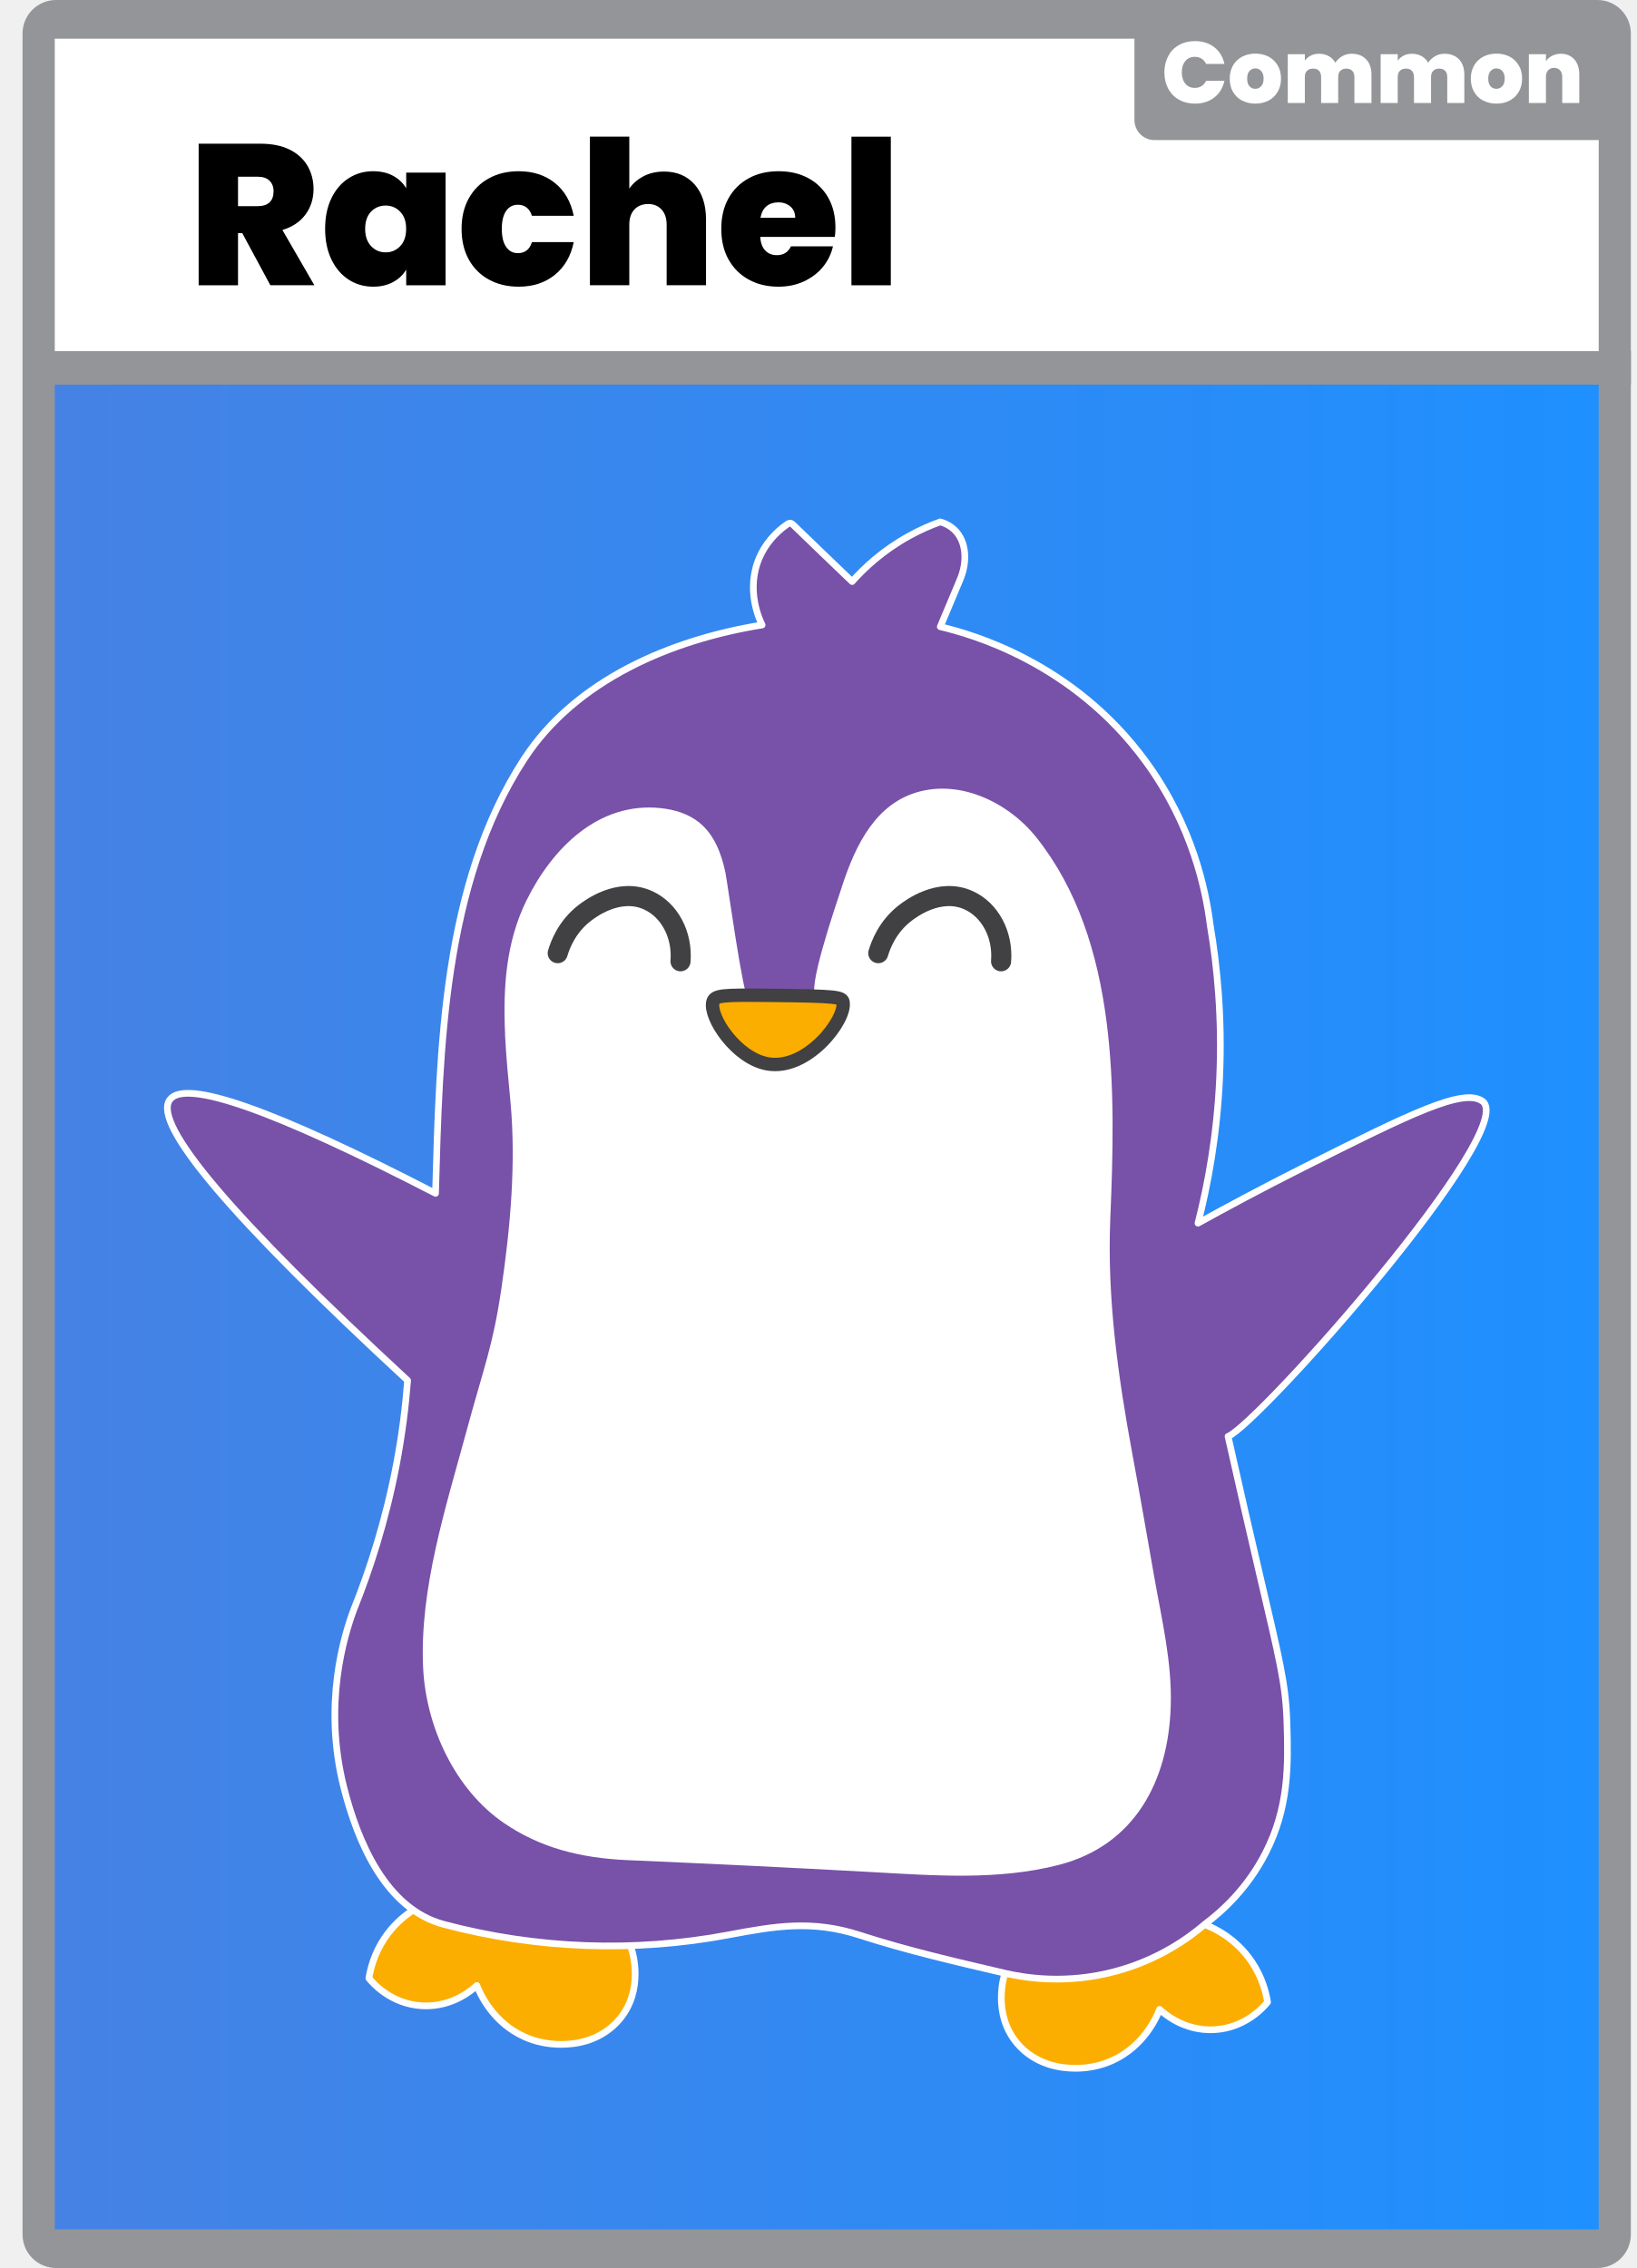
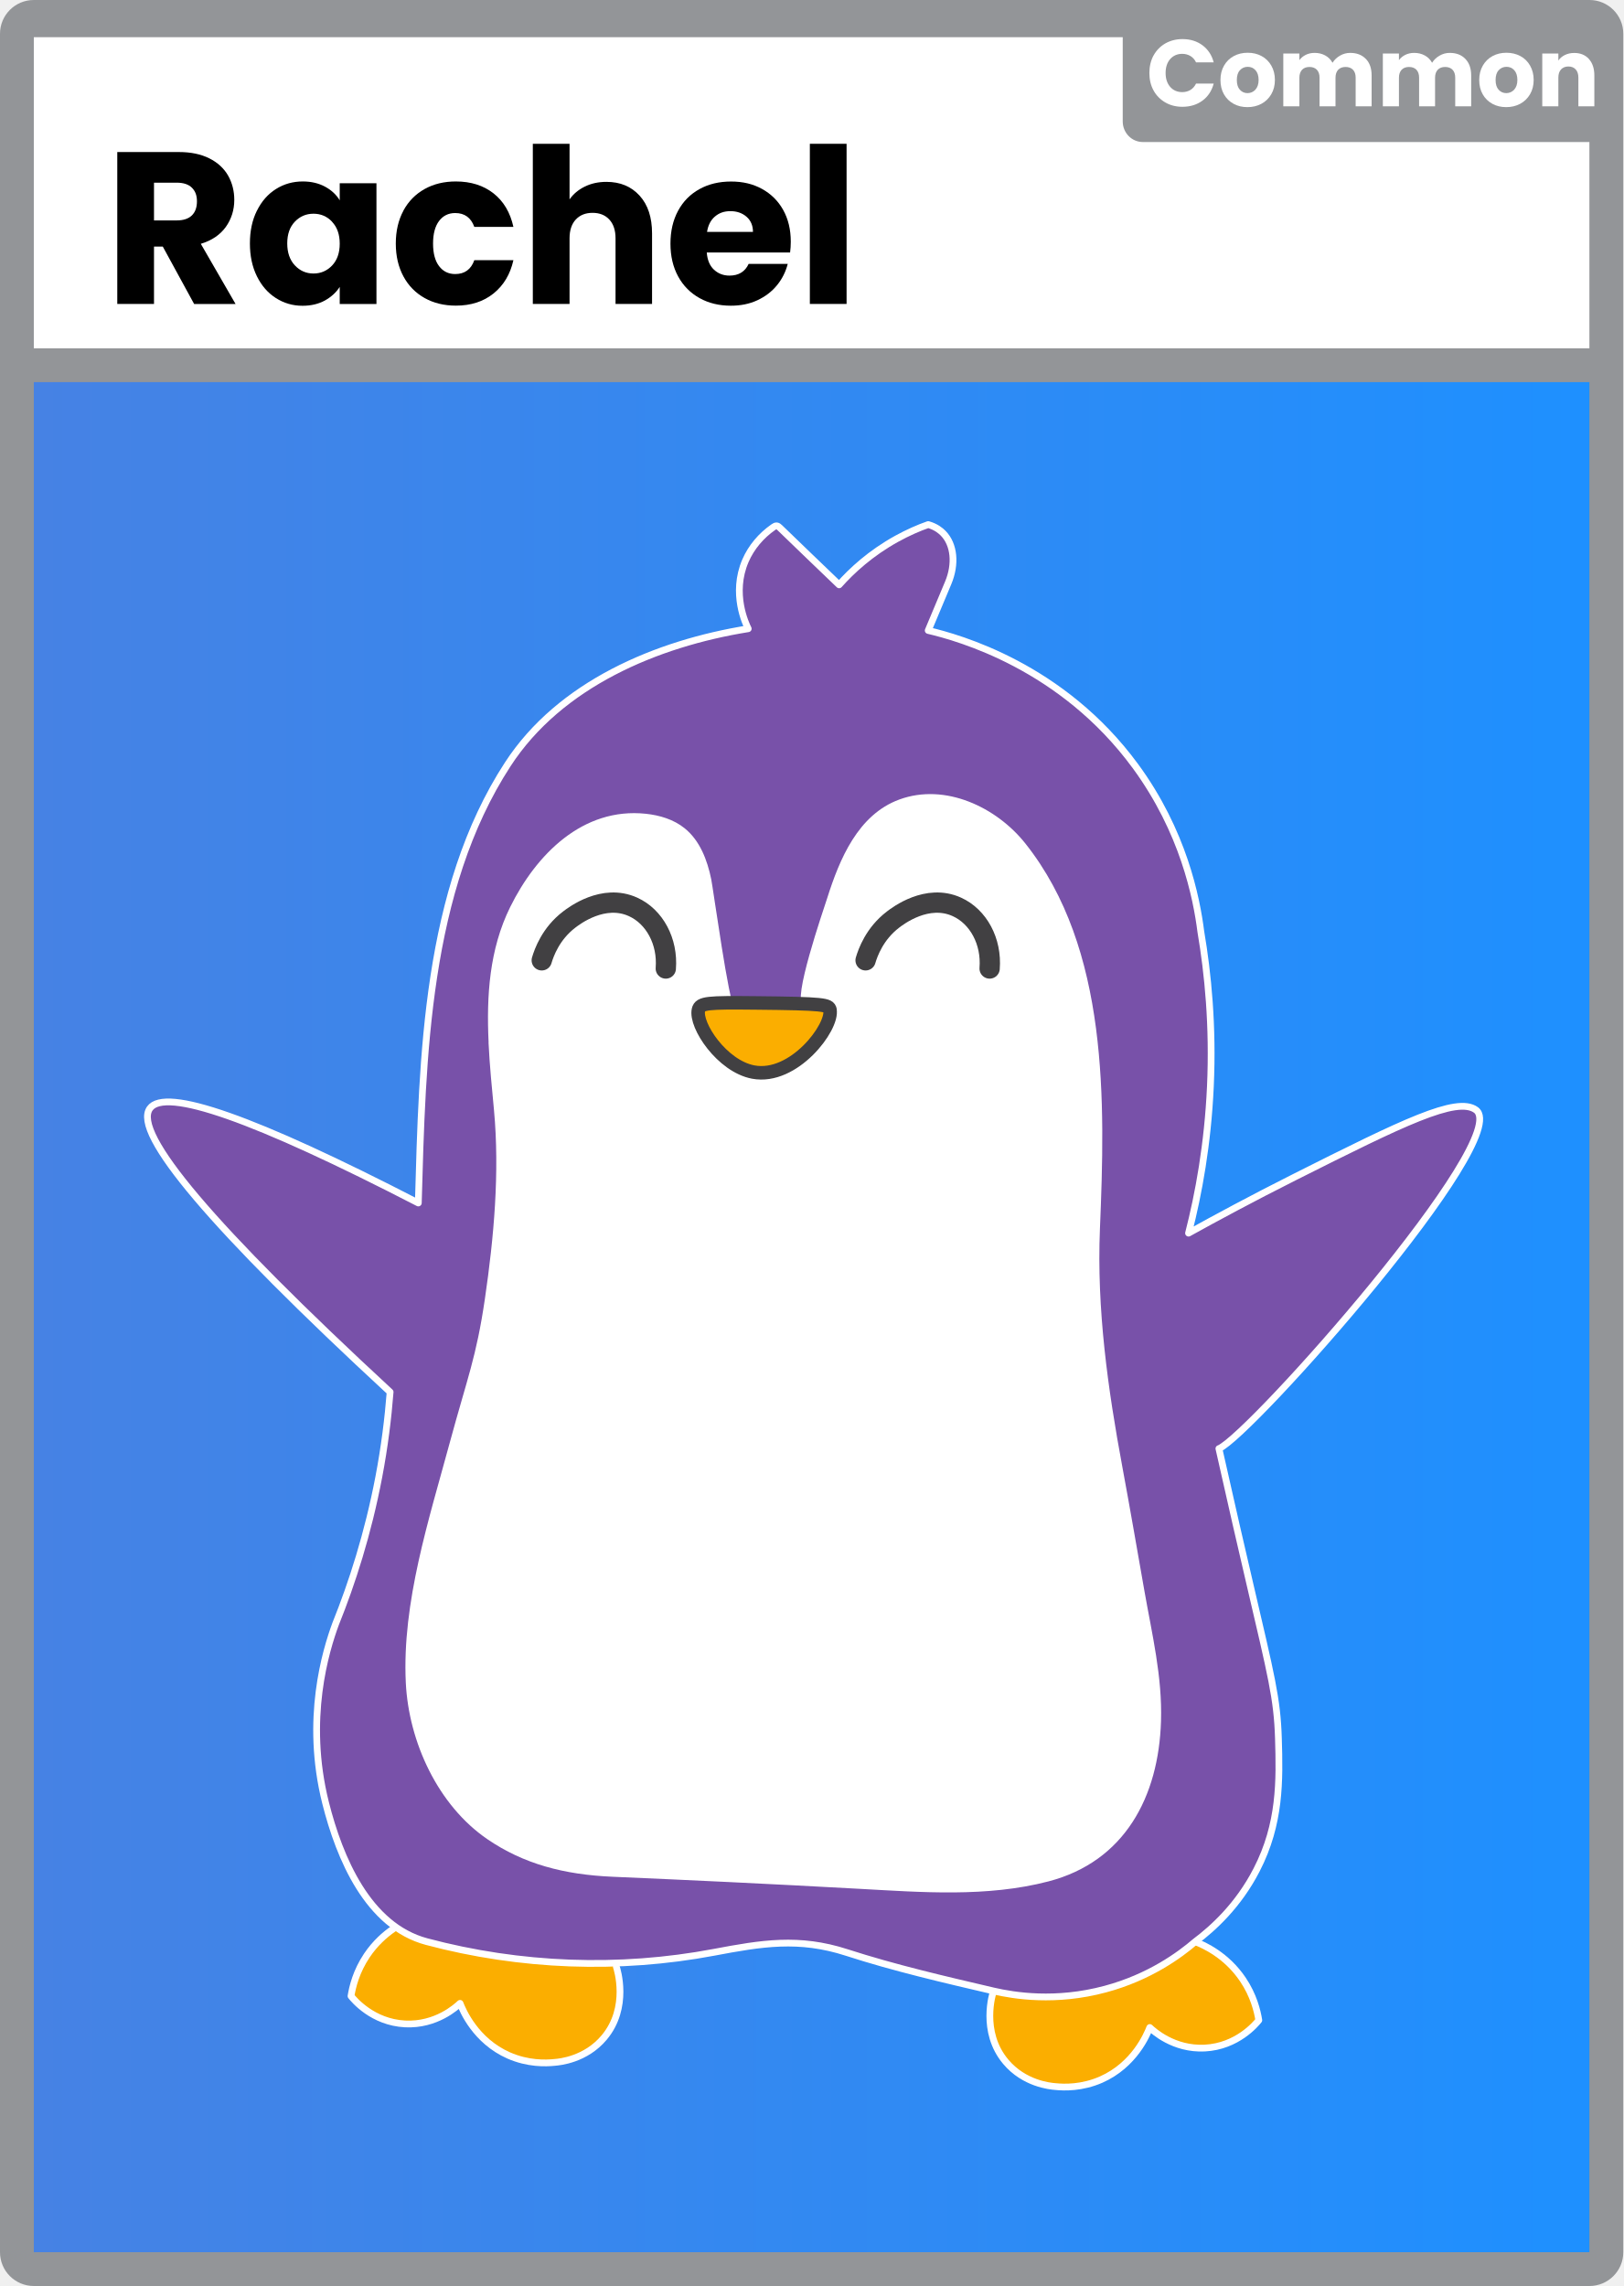
- <svg xmlns="http://www.w3.org/2000/svg" id="Outline" width="244.38" height="338.83" viewBox="0 0 244.38 338.83">
+ <svg xmlns="http://www.w3.org/2000/svg" id="Outline" width="240" height="338" viewBox="0 0 240 338">
  <defs>
    <style>
      .cls-1 {
        stroke-width: 2px;
      }

      .cls-1, .cls-2 {
        fill: #fbae00;
      }

      .cls-1, .cls-2, .cls-3, .cls-4 {
        stroke-linecap: round;
        stroke-linejoin: round;
      }

      .cls-1, .cls-3 {
        stroke: #414042;
      }

      .cls-5 {
        fill: #fff;
      }

      .cls-2, .cls-4 {
        stroke: #fff;
      }

      .cls-6 {
        stroke: #939598;
        stroke-miterlimit: 10;
        stroke-width: 5px;
      }

      .cls-6, .cls-3 {
        fill: none;
      }

      .cls-7 {
        fill: #939598;
      }

      .cls-3 {
        stroke-width: 3px;
      }

      .cls-8 {
        fill: url(#linear-gradient);
      }

      .cls-4 {
        fill: #7851a9;
      }
    </style>
-     <linearGradient id="linear-gradient" x1="8.18" y1="194.01" x2="238.78" y2="194.01" gradientUnits="userSpaceOnUse">
+     <linearGradient id="linear-gradient" x1="5" y1="144.34" x2="235" y2="144.34" gradientTransform="translate(0 338.34) scale(1 -1)" gradientUnits="userSpaceOnUse">
      <stop offset="0" stop-color="#4682e4" />
      <stop offset="1" stop-color="#1e90ff" />
    </linearGradient>
  </defs>
-   <rect class="cls-7" x="3.37" width="240.21" height="338.83" rx="5" ry="5" />
-   <rect class="cls-8" x="8.18" y="54.96" width="230.6" height="278.1" />
+   <path class="cls-7" d="M5,0h230.01c2.76,0,5,2.23,5,4.99v328.02c0,2.75-2.24,4.99-5,4.99H5c-2.76,0-5-2.23-5-4.99V4.99C0,2.23,2.24,0,5,0Z" />
+   <rect class="cls-8" x="5" y="55" width="230" height="278" />
  <g>
-     <path class="cls-2" d="M94.33,291.22c.11.31,1.93,6.01-1.81,10.46-2.73,3.25-6.55,3.61-7.32,3.67-1.34.14-3.94.22-6.79-1.03-4.91-2.17-6.79-6.67-7.19-7.7-.51.48-3.52,3.27-8.13,3.04-4.81-.25-7.57-3.59-7.99-4.12.22-1.37.77-3.66,2.35-6.01,2.41-3.58,5.71-5.08,7.05-5.6" />
-     <path class="cls-2" d="M150.09,294.79c-.11.31-1.93,6.01,1.81,10.46,2.73,3.25,6.55,3.61,7.32,3.67,1.34.14,3.94.22,6.79-1.03,4.91-2.17,6.79-6.67,7.19-7.7.51.48,3.52,3.27,8.13,3.04,4.81-.25,7.57-3.59,7.99-4.12-.22-1.37-.77-3.66-2.35-6.01-2.41-3.58-5.71-5.08-7.05-5.6" />
-     <path class="cls-4" d="M183.42,214.59c1.86,8.28,3.43,15.13,4.57,19.98,3.17,13.61,4.05,16.95,4.23,22.88.19,6.22.3,12.6-3.23,19.44-2.72,5.29-6.5,8.68-9.06,10.6-2.31,1.98-6.78,5.27-13.3,7.02-7.35,1.98-13.51.98-16.53.28-7.24-1.69-14.64-3.4-21.71-5.69s-12.57-1.36-19.62-.03c-14.04,2.65-28.68,2.1-42.49-1.58-8.68-2.31-12.89-12.37-14.94-20.51-3.12-12.4.06-22.6,1.48-26.46,2.42-6.01,4.78-13.3,6.39-21.74.85-4.47,1.37-8.68,1.67-12.55-26.28-24.29-38.12-38.27-35.53-41.92,2.26-3.19,15.49,1.47,39.7,13.97.61-21.51,1.1-46.23,13.23-64.87,7.7-11.84,22.01-17.86,35.55-20.04-.34-.68-2.51-5.2-.41-10.06.86-1.99,2.33-3.71,4.11-4.95.16-.11.33-.22.52-.2.17.02.31.15.44.27,2.91,2.83,5.85,5.63,8.78,8.45,1.86-2.09,4.65-4.68,8.53-6.82,1.64-.9,3.21-1.59,4.64-2.09,1.15.33,1.84.9,2.21,1.28,1.64,1.67,1.91,4.57.74,7.35-.98,2.35-1.97,4.69-2.95,7.03,4.53,1.07,19.81,5.29,30.63,20.05,7.09,9.66,9.04,19.44,9.68,24.5,1.04,6.11,1.82,13.89,1.41,22.88-.39,8.54-1.74,15.88-3.23,21.68,4.02-2.23,9.36-5.11,15.72-8.31,15.92-8,23.94-11.96,26.77-9.91,5.67,4.11-33.24,48-37.99,50.08Z" />
-     <path class="cls-5" d="M75.43,154.53c.16,3.38.5,6.75.81,10.04.85,9.19-.01,18.78-1.35,27.91-1.27,8.64-2.57,11.57-5.19,21.23-3.07,11.34-7.08,23.64-6.5,35.5.43,8.74,4.73,18.13,12.08,23.15,5.32,3.63,11.27,5.23,18.5,5.54,5.74.25,11.52.51,17.32.79,6.4.31,12.76.64,19.09.99,9.28.51,18.92,1.28,28.02-1.09,11.29-2.94,16.31-12.53,16.65-23.71.2-6.58-1.32-12.8-2.45-19.22-1.07-6.07-2.12-12.19-3.25-18.27-2.16-11.62-3.82-23.43-3.33-35.28.78-18.74,1.34-41.42-11.03-56.99-4.26-5.36-11.85-8.98-18.62-6.5-6.13,2.24-8.85,8.83-10.67,14.57-.55,1.72-5.32,15.5-3.5,15.75-2.26-.32-2.6.24-4.85-.08,0,0-5.27.28-5.41.28-.72,0-3.1-17.29-3.39-18.72-.58-2.84-1.68-5.74-3.94-7.55-1.61-1.3-3.68-1.92-5.74-2.14-9.32-.98-16.22,6.03-20.05,13.8-3.08,6.25-3.51,13.12-3.19,19.98Z" />
-     <path class="cls-3" d="M83.3,142.4c.34-1.15,1.33-3.94,4.05-6.02.72-.55,5.06-3.88,9.45-1.88,3.18,1.44,5.16,5.11,4.84,9.11" />
-     <path class="cls-3" d="M131.18,142.4c.34-1.15,1.33-3.94,4.05-6.02.72-.55,5.06-3.88,9.45-1.88,3.18,1.44,5.16,5.11,4.84,9.11" />
-     <path class="cls-1" d="M125.92,149.72c-.16-.77-.87-.92-11.02-1.02-7.05-.07-8.18-.02-8.43,1.02-.53,2.28,3.48,8.33,8.1,9.2,6,1.13,11.86-6.66,11.34-9.2Z" />
+     <path class="cls-2" d="M91.13,290.81c.11.31,1.93,6.01-1.81,10.46-2.73,3.25-6.55,3.61-7.32,3.67-1.34.14-3.94.22-6.79-1.03-4.91-2.17-6.79-6.67-7.19-7.7-.51.48-3.52,3.27-8.13,3.04-4.81-.25-7.57-3.59-7.99-4.12.22-1.37.77-3.66,2.35-6.01,2.41-3.58,5.71-5.08,7.05-5.6" />
+     <path class="cls-2" d="M146.89,294.38c-.11.31-1.93,6.01,1.81,10.46,2.73,3.25,6.55,3.61,7.32,3.67,1.34.14,3.94.22,6.79-1.03,4.91-2.17,6.79-6.67,7.19-7.7.51.48,3.52,3.27,8.13,3.04,4.81-.25,7.57-3.59,7.99-4.12-.22-1.37-.77-3.66-2.35-6.01-2.41-3.58-5.71-5.08-7.05-5.6" />
+     <path class="cls-4" d="M180.22,214.18c1.86,8.28,3.43,15.13,4.57,19.98,3.17,13.61,4.05,16.95,4.23,22.88.19,6.22.3,12.6-3.23,19.44-2.72,5.29-6.5,8.68-9.06,10.6-2.31,1.98-6.78,5.27-13.3,7.02-7.35,1.98-13.51.98-16.53.28-7.24-1.69-14.64-3.4-21.71-5.69s-12.57-1.36-19.62-.03c-14.04,2.65-28.68,2.1-42.49-1.58-8.68-2.31-12.89-12.37-14.94-20.51-3.12-12.4.06-22.6,1.48-26.46,2.42-6.01,4.78-13.3,6.39-21.74.85-4.47,1.37-8.68,1.67-12.55-26.28-24.29-38.12-38.27-35.53-41.92,2.26-3.19,15.49,1.47,39.7,13.97.61-21.51,1.1-46.23,13.23-64.87,7.7-11.84,22.01-17.86,35.55-20.04-.34-.68-2.51-5.2-.41-10.06.86-1.99,2.33-3.71,4.11-4.95.16-.11.33-.22.52-.2.17.02.31.15.44.27,2.91,2.83,5.85,5.63,8.78,8.45,1.86-2.09,4.65-4.68,8.53-6.82,1.64-.9,3.21-1.59,4.64-2.09,1.15.33,1.84.9,2.21,1.28,1.64,1.67,1.91,4.57.74,7.35-.98,2.35-1.97,4.69-2.95,7.03,4.53,1.07,19.81,5.29,30.63,20.05,7.09,9.66,9.04,19.44,9.68,24.5,1.04,6.11,1.82,13.89,1.41,22.88-.39,8.54-1.74,15.88-3.23,21.68,4.02-2.23,9.36-5.11,15.72-8.31,15.92-8,23.94-11.96,26.77-9.91,5.67,4.11-33.24,48-37.99,50.08h-.01Z" />
+     <path class="cls-5" d="M72.23,154.12c.16,3.38.5,6.75.81,10.04.85,9.19-.01,18.78-1.35,27.91-1.27,8.64-2.57,11.57-5.19,21.23-3.07,11.34-7.08,23.64-6.5,35.5.43,8.74,4.73,18.13,12.08,23.15,5.32,3.63,11.27,5.23,18.5,5.54,5.74.25,11.52.51,17.32.79,6.4.31,12.76.64,19.09.99,9.28.51,18.92,1.28,28.02-1.09,11.29-2.94,16.31-12.53,16.65-23.71.2-6.58-1.32-12.8-2.45-19.22-1.07-6.07-2.12-12.19-3.25-18.27-2.16-11.62-3.82-23.43-3.33-35.28.78-18.74,1.34-41.42-11.03-56.99-4.26-5.36-11.85-8.98-18.62-6.5-6.13,2.24-8.85,8.83-10.67,14.57-.55,1.72-5.32,15.5-3.5,15.75-2.26-.32-2.6.24-4.85-.08,0,0-5.27.28-5.41.28-.72,0-3.1-17.29-3.39-18.72-.58-2.84-1.68-5.74-3.94-7.55-1.61-1.3-3.68-1.92-5.74-2.14-9.32-.98-16.22,6.03-20.05,13.8-3.08,6.25-3.51,13.12-3.19,19.98v.02Z" />
+     <path class="cls-3" d="M80.1,141.99c.34-1.15,1.33-3.94,4.05-6.02.72-.55,5.06-3.88,9.45-1.88,3.18,1.44,5.16,5.11,4.84,9.11" />
+     <path class="cls-3" d="M127.98,141.99c.34-1.15,1.33-3.94,4.05-6.02.72-.55,5.06-3.88,9.45-1.88,3.18,1.44,5.16,5.11,4.84,9.11" />
+     <path class="cls-1" d="M122.72,149.31c-.16-.77-.87-.92-11.02-1.02-7.05-.07-8.18-.02-8.43,1.02-.53,2.28,3.48,8.33,8.1,9.2,6,1.13,11.86-6.66,11.34-9.2h.01Z" />
  </g>
-   <rect class="cls-5" x="8.18" y="5.78" width="230.6" height="49.18" />
-   <path class="cls-7" d="M169.44,5.17h70.57v15.76h-67.57c-1.66,0-3-1.34-3-3V5.17h0Z" />
-   <line class="cls-6" x1="5.96" y1="54.96" x2="243.59" y2="54.96" />
+   <rect class="cls-5" x="5" y="5.5" width="230" height="49" />
+   <path class="cls-7" d="M166,5h70v16h-67.02c-1.65,0-2.98-1.36-2.98-3.05V5h0Z" />
+   <line class="cls-6" x1="2.5" y1="54" x2="237.5" y2="54" />
  <g>
-     <path d="M40.38,42.62l-4.2-7.8h-.63v7.8h-5.88v-21.15h9.27c1.7,0,3.14.3,4.32.88,1.18.59,2.07,1.4,2.67,2.43.6,1.03.9,2.19.9,3.46,0,1.44-.4,2.71-1.19,3.79-.79,1.09-1.95,1.87-3.46,2.33l4.77,8.25h-6.57ZM35.55,30.8h2.91c.8,0,1.4-.19,1.8-.57.4-.38.6-.93.6-1.65,0-.68-.21-1.21-.62-1.6-.41-.39-1-.58-1.78-.58h-2.91v4.41Z" />
-     <path d="M49.49,29.63c.63-1.3,1.49-2.3,2.58-3,1.09-.7,2.3-1.05,3.65-1.05,1.16,0,2.16.23,3,.69.84.46,1.49,1.08,1.95,1.86v-2.34h5.88v16.83h-5.88v-2.34c-.46.78-1.12,1.4-1.96,1.86-.85.46-1.85.69-2.98.69-1.34,0-2.56-.35-3.65-1.05-1.09-.7-1.95-1.71-2.58-3.02-.63-1.31-.94-2.83-.94-4.58s.31-3.26.94-4.56ZM59.78,31.64c-.59-.62-1.32-.93-2.18-.93s-1.61.31-2.19.92c-.58.61-.87,1.47-.87,2.56s.29,1.94.87,2.56c.58.63,1.31.95,2.19.95s1.58-.31,2.18-.93c.59-.62.88-1.48.88-2.58s-.29-1.93-.88-2.55Z" />
-     <path d="M70.02,29.63c.72-1.3,1.73-2.3,3.02-3,1.29-.7,2.76-1.05,4.43-1.05,2.14,0,3.94.58,5.4,1.75,1.46,1.17,2.4,2.81,2.82,4.91h-6.24c-.36-1.1-1.06-1.65-2.1-1.65-.74,0-1.33.31-1.75.91-.43.61-.65,1.51-.65,2.69s.21,2.08.65,2.7c.43.62,1.01.93,1.75.93,1.06,0,1.76-.55,2.1-1.65h6.24c-.42,2.08-1.36,3.71-2.82,4.89-1.46,1.18-3.26,1.77-5.4,1.77-1.66,0-3.14-.35-4.43-1.05s-2.29-1.7-3.02-3c-.72-1.3-1.08-2.83-1.08-4.59s.36-3.26,1.08-4.56Z" />
-     <path d="M103.76,27.57c1.13,1.29,1.69,3.04,1.69,5.23v9.81h-5.88v-9.03c0-.96-.25-1.71-.75-2.27-.5-.55-1.17-.83-2.01-.83s-1.57.28-2.07.83c-.5.55-.75,1.3-.75,2.27v9.03h-5.88v-22.2h5.88v7.77c.52-.76,1.22-1.37,2.11-1.84.89-.47,1.92-.71,3.08-.71,1.92,0,3.44.65,4.58,1.94Z" />
-     <path d="M124.68,35.39h-11.13c.06.92.31,1.6.77,2.06s1.02.67,1.72.67c.98,0,1.68-.44,2.1-1.32h6.27c-.26,1.16-.77,2.19-1.52,3.1s-1.7,1.62-2.84,2.15c-1.14.52-2.4.78-3.78.78-1.66,0-3.14-.35-4.42-1.05-1.29-.7-2.3-1.7-3.03-3-.73-1.3-1.09-2.83-1.09-4.59s.36-3.28,1.08-4.57c.72-1.29,1.73-2.28,3.02-2.99,1.29-.7,2.77-1.05,4.46-1.05s3.13.34,4.41,1.02c1.28.68,2.28,1.66,3,2.92.72,1.27,1.08,2.77,1.08,4.49,0,.46-.03.92-.09,1.38ZM118.77,32.54c0-.72-.24-1.28-.72-1.69-.48-.41-1.08-.62-1.8-.62s-1.31.2-1.77.58c-.46.39-.76.97-.9,1.73h5.19Z" />
-     <path d="M133.05,20.42v22.2h-5.88v-22.2h5.88Z" />
+     <path d="M28.7,44.94l-4.63-8.48h-1.3v8.48h-5.43v-22.46h9.11c1.76,0,3.25.31,4.49.93,1.24.62,2.16,1.47,2.78,2.54.61,1.08.92,2.28.92,3.6,0,1.49-.42,2.83-1.25,4-.84,1.17-2.07,2.01-3.7,2.5l5.14,8.9h-6.13ZM22.77,32.59h3.36c.99,0,1.74-.25,2.24-.74.5-.49.75-1.18.75-2.08s-.25-1.52-.75-2.02c-.5-.49-1.24-.74-2.24-.74h-3.36v5.57Z" />
+     <path d="M37.99,31.15c.69-1.39,1.62-2.45,2.81-3.2,1.19-.75,2.51-1.12,3.97-1.12,1.25,0,2.34.26,3.29.77.94.51,1.67,1.18,2.17,2.02v-2.53h5.43v17.86h-5.43v-2.53c-.53.83-1.27,1.5-2.21,2.02-.94.51-2.04.77-3.29.77-1.44,0-2.75-.38-3.94-1.14-1.19-.76-2.12-1.83-2.81-3.23-.69-1.4-1.03-3.01-1.03-4.85s.34-3.44,1.03-4.83ZM49.1,32.78c-.75-.79-1.67-1.18-2.75-1.18s-2,.39-2.75,1.17c-.75.78-1.13,1.85-1.13,3.22s.38,2.45,1.13,3.25c.75.8,1.67,1.2,2.75,1.2s1.99-.39,2.75-1.18c.75-.79,1.13-1.87,1.13-3.23s-.38-2.44-1.13-3.23Z" />
+     <path d="M59.64,31.15c.75-1.39,1.8-2.45,3.14-3.2,1.34-.75,2.88-1.12,4.62-1.12,2.22,0,4.08.59,5.57,1.76,1.49,1.17,2.47,2.83,2.94,4.96h-5.78c-.49-1.36-1.43-2.05-2.83-2.05-.99,0-1.79.39-2.38,1.17-.59.78-.89,1.89-.89,3.34s.3,2.57.89,3.34c.59.78,1.39,1.17,2.38,1.17,1.4,0,2.34-.68,2.83-2.05h5.78c-.47,2.09-1.45,3.73-2.95,4.93-1.5,1.2-3.35,1.79-5.55,1.79-1.74,0-3.28-.37-4.62-1.12s-2.39-1.81-3.14-3.2c-.75-1.39-1.13-3.01-1.13-4.86s.38-3.48,1.13-4.86Z" />
+     <path d="M94.57,28.93c1.23,1.35,1.84,3.22,1.84,5.58v10.43h-5.4v-9.7c0-1.19-.31-2.12-.92-2.78-.61-.66-1.44-.99-2.48-.99s-1.86.33-2.48.99c-.61.66-.92,1.59-.92,2.78v9.7h-5.43v-23.68h5.43v8.22c.55-.79,1.3-1.42,2.25-1.89.95-.47,2.02-.7,3.21-.7,2.03,0,3.66.68,4.89,2.03Z" />
+     <path d="M116.79,37.33h-12.29c.08,1.11.44,1.96,1.06,2.54s1.39.88,2.3.88c1.35,0,2.3-.58,2.83-1.73h5.78c-.3,1.17-.83,2.23-1.6,3.17-.77.94-1.74,1.67-2.9,2.21s-2.47.8-3.9.8c-1.74,0-3.28-.37-4.63-1.12s-2.41-1.81-3.17-3.2c-.76-1.39-1.14-3.01-1.14-4.86s.38-3.48,1.13-4.86c.75-1.39,1.8-2.45,3.16-3.2,1.35-.75,2.91-1.12,4.67-1.12s3.24.36,4.57,1.09c1.33.73,2.38,1.76,3.13,3.1.75,1.34,1.13,2.91,1.13,4.7,0,.51-.03,1.05-.1,1.6ZM111.33,34.29c0-.94-.32-1.69-.95-2.24-.63-.55-1.43-.83-2.38-.83s-1.68.27-2.3.8c-.62.53-1.01,1.29-1.16,2.27h6.79Z" />
+     <path d="M125.17,21.26v23.68h-5.43v-23.68h5.43Z" />
  </g>
  <g>
-     <path class="cls-5" d="M174.48,8.38c.38-.71.91-1.26,1.61-1.65.69-.39,1.49-.59,2.39-.59,1.14,0,2.11.31,2.89.92.78.61,1.28,1.44,1.51,2.49h-2.74c-.17-.35-.39-.61-.68-.79s-.63-.27-1.01-.27c-.59,0-1.06.21-1.41.63-.35.42-.53.98-.53,1.68s.18,1.28.53,1.7.82.63,1.41.63c.38,0,.72-.09,1.01-.27.29-.18.52-.45.68-.79h2.74c-.23,1.05-.73,1.88-1.51,2.49-.78.61-1.74.92-2.89.92-.9,0-1.7-.2-2.39-.59s-1.23-.94-1.61-1.65c-.38-.71-.57-1.51-.57-2.42s.19-1.71.57-2.41Z" />
-     <path class="cls-5" d="M185.52,15.03c-.58-.3-1.03-.74-1.36-1.3-.33-.56-.49-1.23-.49-1.99s.17-1.41.5-1.98c.33-.56.79-1,1.37-1.3.58-.3,1.23-.45,1.96-.45s1.38.15,1.96.45c.58.3,1.03.74,1.37,1.3.33.56.5,1.22.5,1.98s-.17,1.42-.5,1.98c-.33.57-.79,1-1.37,1.31-.58.3-1.23.45-1.96.45s-1.38-.15-1.96-.45ZM188.37,12.88c.24-.26.36-.64.36-1.14s-.12-.87-.36-1.13c-.24-.26-.53-.39-.88-.39s-.64.13-.87.39c-.23.26-.35.64-.35,1.13s.11.88.34,1.14c.23.26.52.39.87.39s.65-.13.89-.4Z" />
-     <path class="cls-5" d="M204.05,8.87c.52.55.79,1.31.79,2.27v4.25h-2.55v-3.91c0-.39-.11-.69-.33-.91-.22-.22-.51-.32-.88-.32s-.67.11-.88.32c-.22.22-.33.52-.33.91v3.91h-2.55v-3.91c0-.39-.11-.69-.32-.91-.21-.22-.5-.32-.88-.32s-.68.11-.9.32c-.22.22-.33.52-.33.91v3.91h-2.55v-7.29h2.55v.96c.23-.31.52-.56.88-.75.36-.19.77-.28,1.24-.28.54,0,1.02.12,1.44.35.42.23.75.56.99.99.26-.4.6-.72,1.03-.97.42-.25.89-.37,1.4-.37.92,0,1.64.28,2.17.83Z" />
-     <path class="cls-5" d="M217.92,8.87c.52.55.79,1.31.79,2.27v4.25h-2.55v-3.91c0-.39-.11-.69-.33-.91-.22-.22-.51-.32-.88-.32s-.67.11-.88.32c-.22.22-.33.52-.33.91v3.91h-2.55v-3.91c0-.39-.11-.69-.32-.91-.21-.22-.5-.32-.88-.32s-.68.11-.9.32c-.22.22-.33.52-.33.91v3.91h-2.55v-7.29h2.55v.96c.23-.31.52-.56.88-.75.36-.19.77-.28,1.24-.28.54,0,1.02.12,1.44.35.42.23.75.56.99.99.26-.4.6-.72,1.03-.97.42-.25.89-.37,1.4-.37.92,0,1.64.28,2.17.83Z" />
-     <path class="cls-5" d="M221.53,15.03c-.58-.3-1.03-.74-1.36-1.3-.33-.56-.49-1.23-.49-1.99s.17-1.41.5-1.98c.33-.56.79-1,1.37-1.3.58-.3,1.23-.45,1.96-.45s1.38.15,1.96.45c.58.3,1.03.74,1.37,1.3s.5,1.22.5,1.98-.17,1.42-.5,1.98c-.33.57-.79,1-1.37,1.31-.58.3-1.24.45-1.96.45s-1.38-.15-1.96-.45ZM224.38,12.88c.24-.26.36-.64.36-1.14s-.12-.87-.36-1.13c-.24-.26-.53-.39-.88-.39s-.64.13-.87.39c-.23.26-.35.64-.35,1.13s.11.88.34,1.14c.22.26.52.39.87.39s.65-.13.89-.4Z" />
-     <path class="cls-5" d="M235.14,8.87c.49.56.74,1.32.74,2.27v4.25h-2.55v-3.91c0-.42-.11-.74-.33-.98s-.51-.36-.87-.36-.68.12-.9.36c-.22.24-.33.57-.33.98v3.91h-2.55v-7.29h2.55v1.04c.23-.33.53-.6.91-.8.38-.2.82-.31,1.31-.31.84,0,1.51.28,2,.84Z" />
+     <path class="cls-5" d="M170.56,8.2c.42-.76,1-1.35,1.74-1.78.75-.42,1.59-.64,2.53-.64,1.16,0,2.15.31,2.97.92.82.62,1.38,1.46,1.65,2.52h-2.61c-.19-.41-.47-.72-.83-.94-.36-.21-.76-.32-1.21-.32-.73,0-1.32.26-1.78.77-.45.51-.68,1.2-.68,2.06s.23,1.54.68,2.06c.45.51,1.05.77,1.78.77.45,0,.86-.11,1.21-.32s.63-.53.83-.94h2.61c-.28,1.06-.83,1.9-1.65,2.51-.82.61-1.82.92-2.97.92-.94,0-1.79-.21-2.53-.64s-1.33-1.02-1.74-1.77c-.42-.76-.62-1.62-.62-2.59s.21-1.84.62-2.6Z" />
+     <path class="cls-5" d="M182.4,15.35c-.61-.33-1.08-.79-1.43-1.4-.35-.61-.52-1.32-.52-2.13s.18-1.51.53-2.12c.35-.61.83-1.08,1.44-1.41s1.3-.49,2.06-.49,1.44.16,2.05.49c.61.33,1.09.8,1.44,1.41.35.61.53,1.32.53,2.12s-.18,1.51-.54,2.12c-.36.61-.84,1.08-1.46,1.41s-1.3.49-2.06.49-1.44-.16-2.05-.49ZM185.61,13.26c.32-.34.48-.82.48-1.44s-.16-1.11-.46-1.44c-.31-.34-.69-.5-1.15-.5s-.85.17-1.15.5c-.31.33-.46.81-.46,1.45s.15,1.11.45,1.44.68.5,1.13.5.84-.17,1.16-.5Z" />
+     <path class="cls-5" d="M201.95,8.71c.57.59.85,1.4.85,2.45v4.56h-2.36v-4.24c0-.5-.13-.89-.4-1.17-.26-.27-.63-.41-1.09-.41s-.83.14-1.09.41c-.26.28-.4.67-.4,1.17v4.24h-2.36v-4.24c0-.5-.13-.89-.4-1.17-.26-.27-.63-.41-1.09-.41s-.83.14-1.09.41c-.26.28-.4.67-.4,1.17v4.24h-2.38v-7.81h2.38v.98c.24-.33.56-.59.94-.78s.83-.29,1.32-.29c.58,0,1.1.13,1.56.38s.82.61,1.08,1.08c.27-.43.63-.78,1.1-1.05.46-.27.97-.41,1.51-.41.96,0,1.73.29,2.3.88Z" />
+     <path class="cls-5" d="M216.66,8.71c.57.59.86,1.4.86,2.45v4.56h-2.36v-4.24c0-.5-.13-.89-.4-1.17-.26-.27-.63-.41-1.09-.41s-.83.14-1.09.41c-.26.28-.4.67-.4,1.17v4.24h-2.36v-4.24c0-.5-.13-.89-.4-1.17-.26-.27-.63-.41-1.09-.41s-.83.14-1.09.41c-.26.28-.4.67-.4,1.17v4.24h-2.38v-7.81h2.38v.98c.24-.33.56-.59.94-.78.39-.19.83-.29,1.32-.29.58,0,1.1.13,1.56.38.46.25.82.61,1.08,1.08.27-.43.63-.78,1.1-1.05.46-.27.97-.41,1.51-.41.96,0,1.73.29,2.3.88Z" />
+     <path class="cls-5" d="M220.66,15.35c-.61-.33-1.08-.79-1.43-1.4-.35-.61-.52-1.32-.52-2.13s.18-1.51.53-2.12c.35-.61.83-1.08,1.44-1.41.61-.33,1.3-.49,2.05-.49s1.44.16,2.06.49,1.09.8,1.44,1.41.53,1.32.53,2.12-.18,1.51-.54,2.12c-.36.61-.84,1.08-1.46,1.41-.62.33-1.3.49-2.06.49s-1.44-.16-2.05-.49ZM223.87,13.26c.32-.34.48-.82.48-1.44s-.16-1.11-.46-1.44c-.31-.34-.69-.5-1.15-.5s-.85.17-1.15.5c-.31.33-.46.81-.46,1.45s.15,1.11.45,1.44.68.5,1.13.5.84-.17,1.16-.5Z" />
+     <path class="cls-5" d="M234.92,8.72c.54.59.81,1.41.81,2.44v4.56h-2.36v-4.24c0-.52-.13-.93-.4-1.22-.27-.29-.63-.43-1.08-.43s-.81.15-1.08.43c-.27.29-.4.7-.4,1.22v4.24h-2.38v-7.81h2.38v1.04c.24-.35.56-.62.97-.82.41-.2.87-.3,1.38-.3.91,0,1.63.3,2.17.89Z" />
  </g>
</svg>
